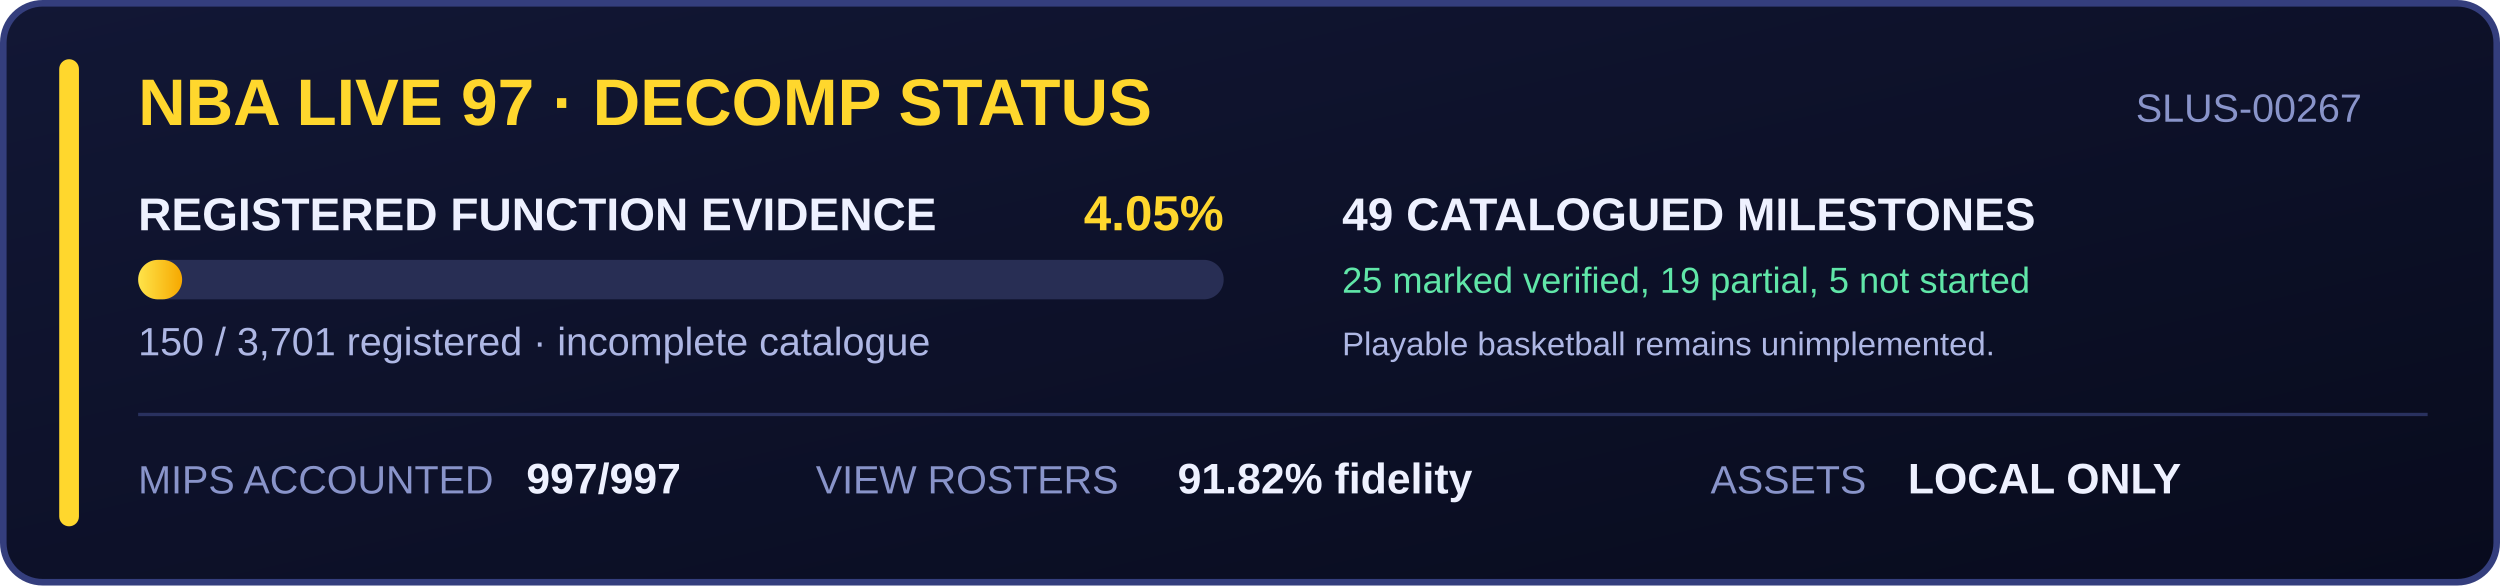
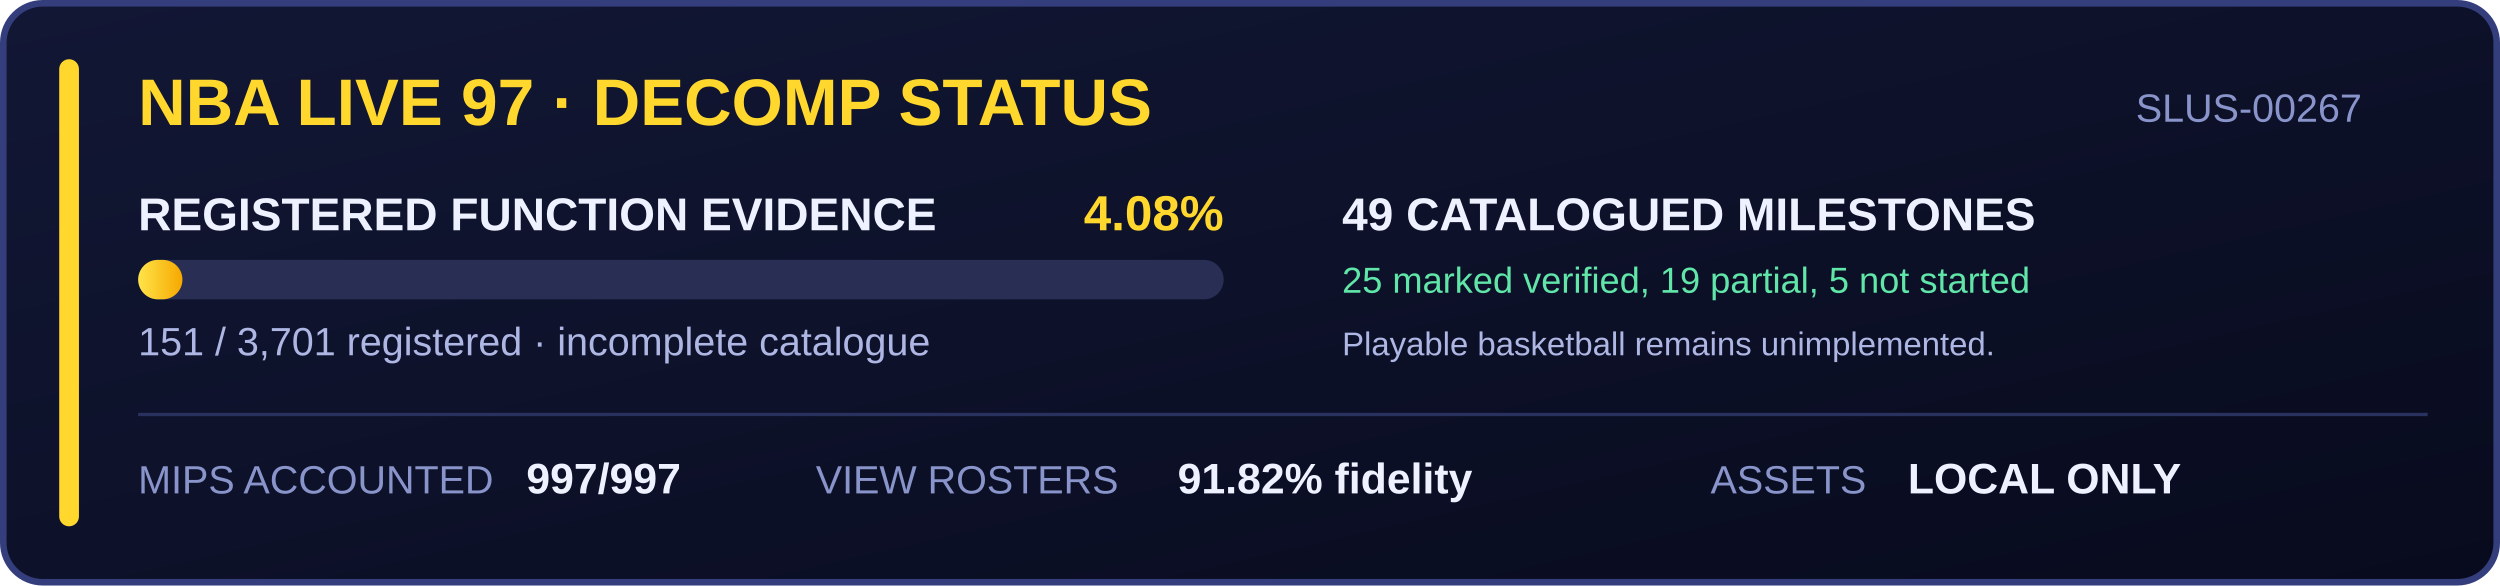
<svg xmlns="http://www.w3.org/2000/svg" width="760" height="178" viewBox="0 0 760 178" role="img" aria-labelledby="title desc">
  <defs>
    <linearGradient id="panel" x1="0" y1="0" x2="1" y2="1">
      <stop stop-color="#121735" />
      <stop offset="1" stop-color="#080b1d" />
    </linearGradient>
    <linearGradient id="gold" x1="0" y1="0" x2="1" y2="0">
      <stop stop-color="#ffe44a" />
      <stop offset="1" stop-color="#f6a800" />
    </linearGradient>
  </defs>
  <rect x="1" y="1" width="758" height="176" rx="12" fill="url(#panel)" stroke="#343e7d" stroke-width="2" />
  <rect x="18" y="18" width="6" height="142" rx="3" fill="#ffd72d" />
  <g font-family="Segoe UI, Arial, sans-serif">
    <text x="42" y="38" fill="#ffd72d" font-size="20" font-weight="700">NBA LIVE 97 · DECOMP STATUS</text>
    <text x="718" y="37" fill="#8994ca" font-size="12" text-anchor="end">SLUS-00267</text>
    <text x="42" y="70" fill="#eef1ff" font-size="14" font-weight="600">REGISTERED FUNCTION EVIDENCE</text>
-     <text x="372" y="70" fill="#ffd72d" font-size="15" font-weight="700" text-anchor="end">4.05%</text>
+     <text x="372" y="70" fill="#ffd72d" font-size="15" font-weight="700" text-anchor="end">4.08%</text>
    <rect x="42" y="79" width="330" height="12" rx="6" fill="#282e54" />
-     <rect x="42" y="79" width="13.37" height="12" rx="6" fill="url(#gold)" />
-     <text x="42" y="108" fill="#aeb7e4" font-size="12">150 / 3,701 registered · incomplete catalogue</text>
+     <rect x="42" y="79" width="13.46" height="12" rx="6" fill="url(#gold)" />
+     <text x="42" y="108" fill="#aeb7e4" font-size="12">151 / 3,701 registered · incomplete catalogue</text>
    <text x="408" y="70" fill="#eef1ff" font-size="14" font-weight="600">49 CATALOGUED MILESTONES</text>
    <text x="408" y="89" fill="#60e6a8" font-size="11">25 marked verified, 19 partial, 5 not started</text>
    <text x="408" y="108" fill="#aeb7e4" font-size="10">Playable basketball remains unimplemented.</text>
    <line x1="42" y1="126" x2="738" y2="126" stroke="#29315f" />
    <text x="42" y="150" fill="#8994ca" font-size="12">MIPS ACCOUNTED</text>
    <text x="160" y="150" fill="#eef1ff" font-size="13" font-weight="700">997/997</text>
    <text x="248" y="150" fill="#8994ca" font-size="12">VIEW ROSTERS</text>
    <text x="358" y="150" fill="#eef1ff" font-size="13" font-weight="700">91.82% fidelity</text>
    <text x="520" y="150" fill="#8994ca" font-size="12">ASSETS</text>
    <text x="580" y="150" fill="#eef1ff" font-size="13" font-weight="700">LOCAL ONLY</text>
  </g>
</svg>
